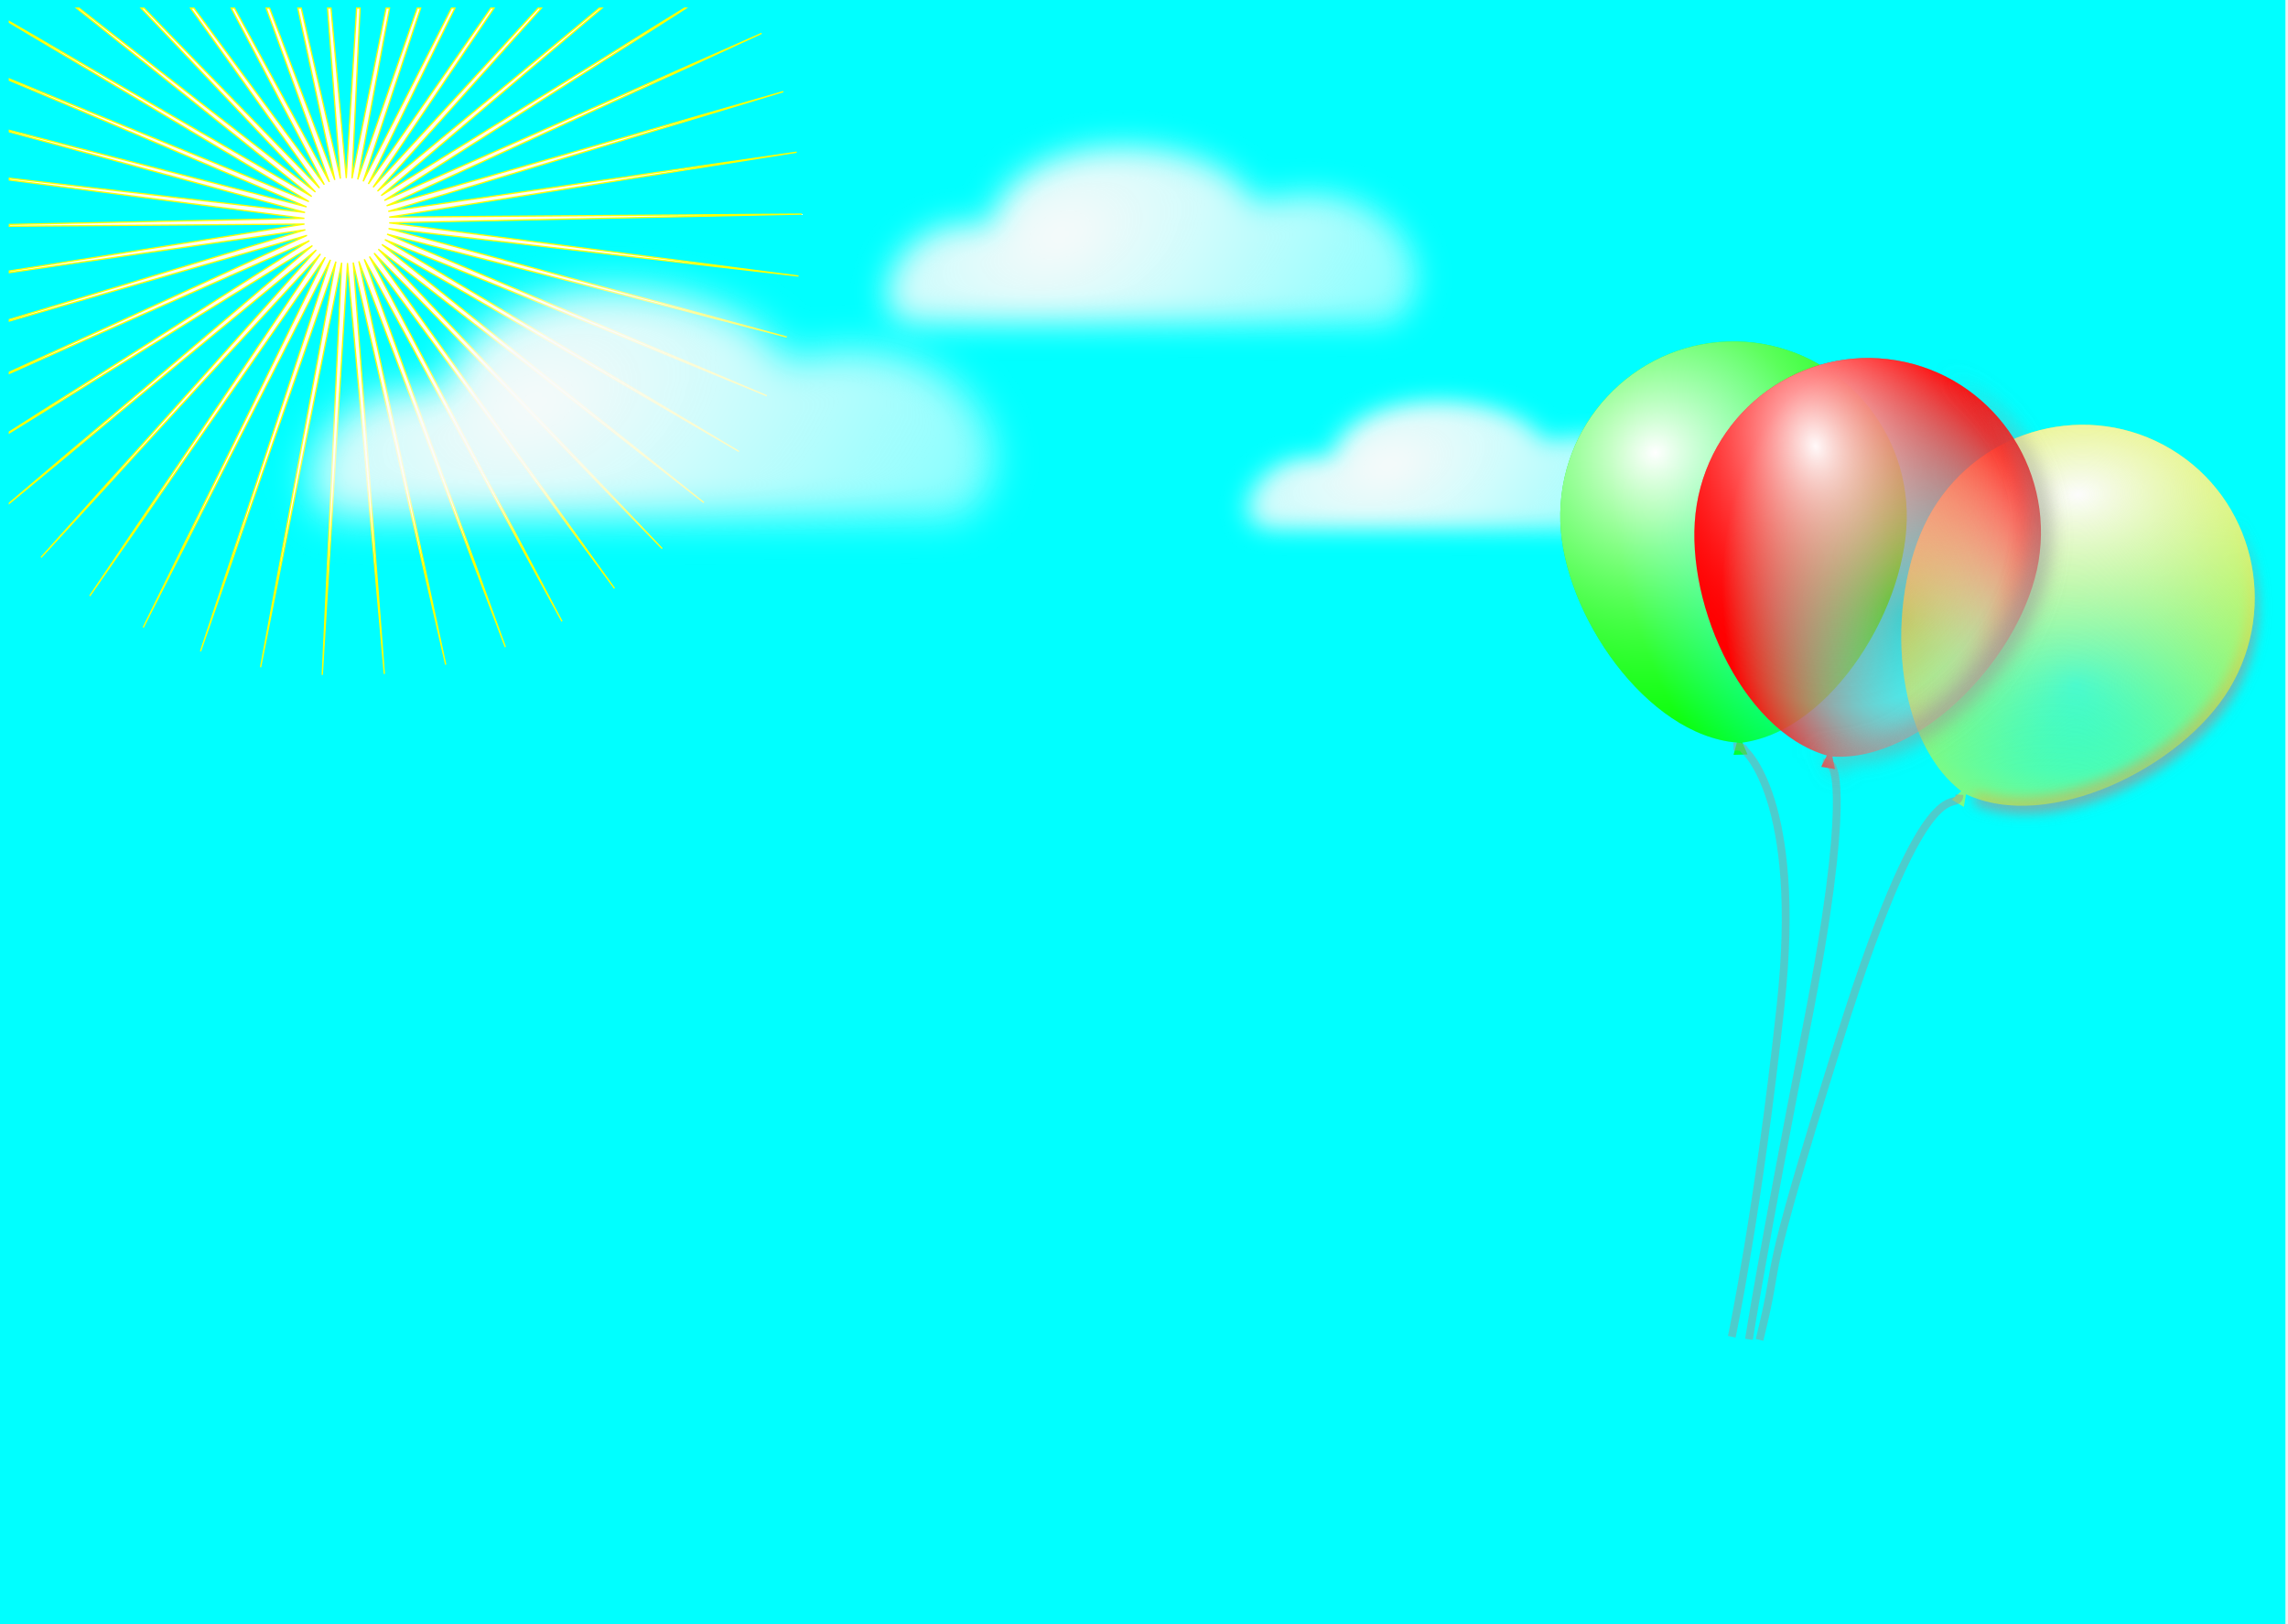
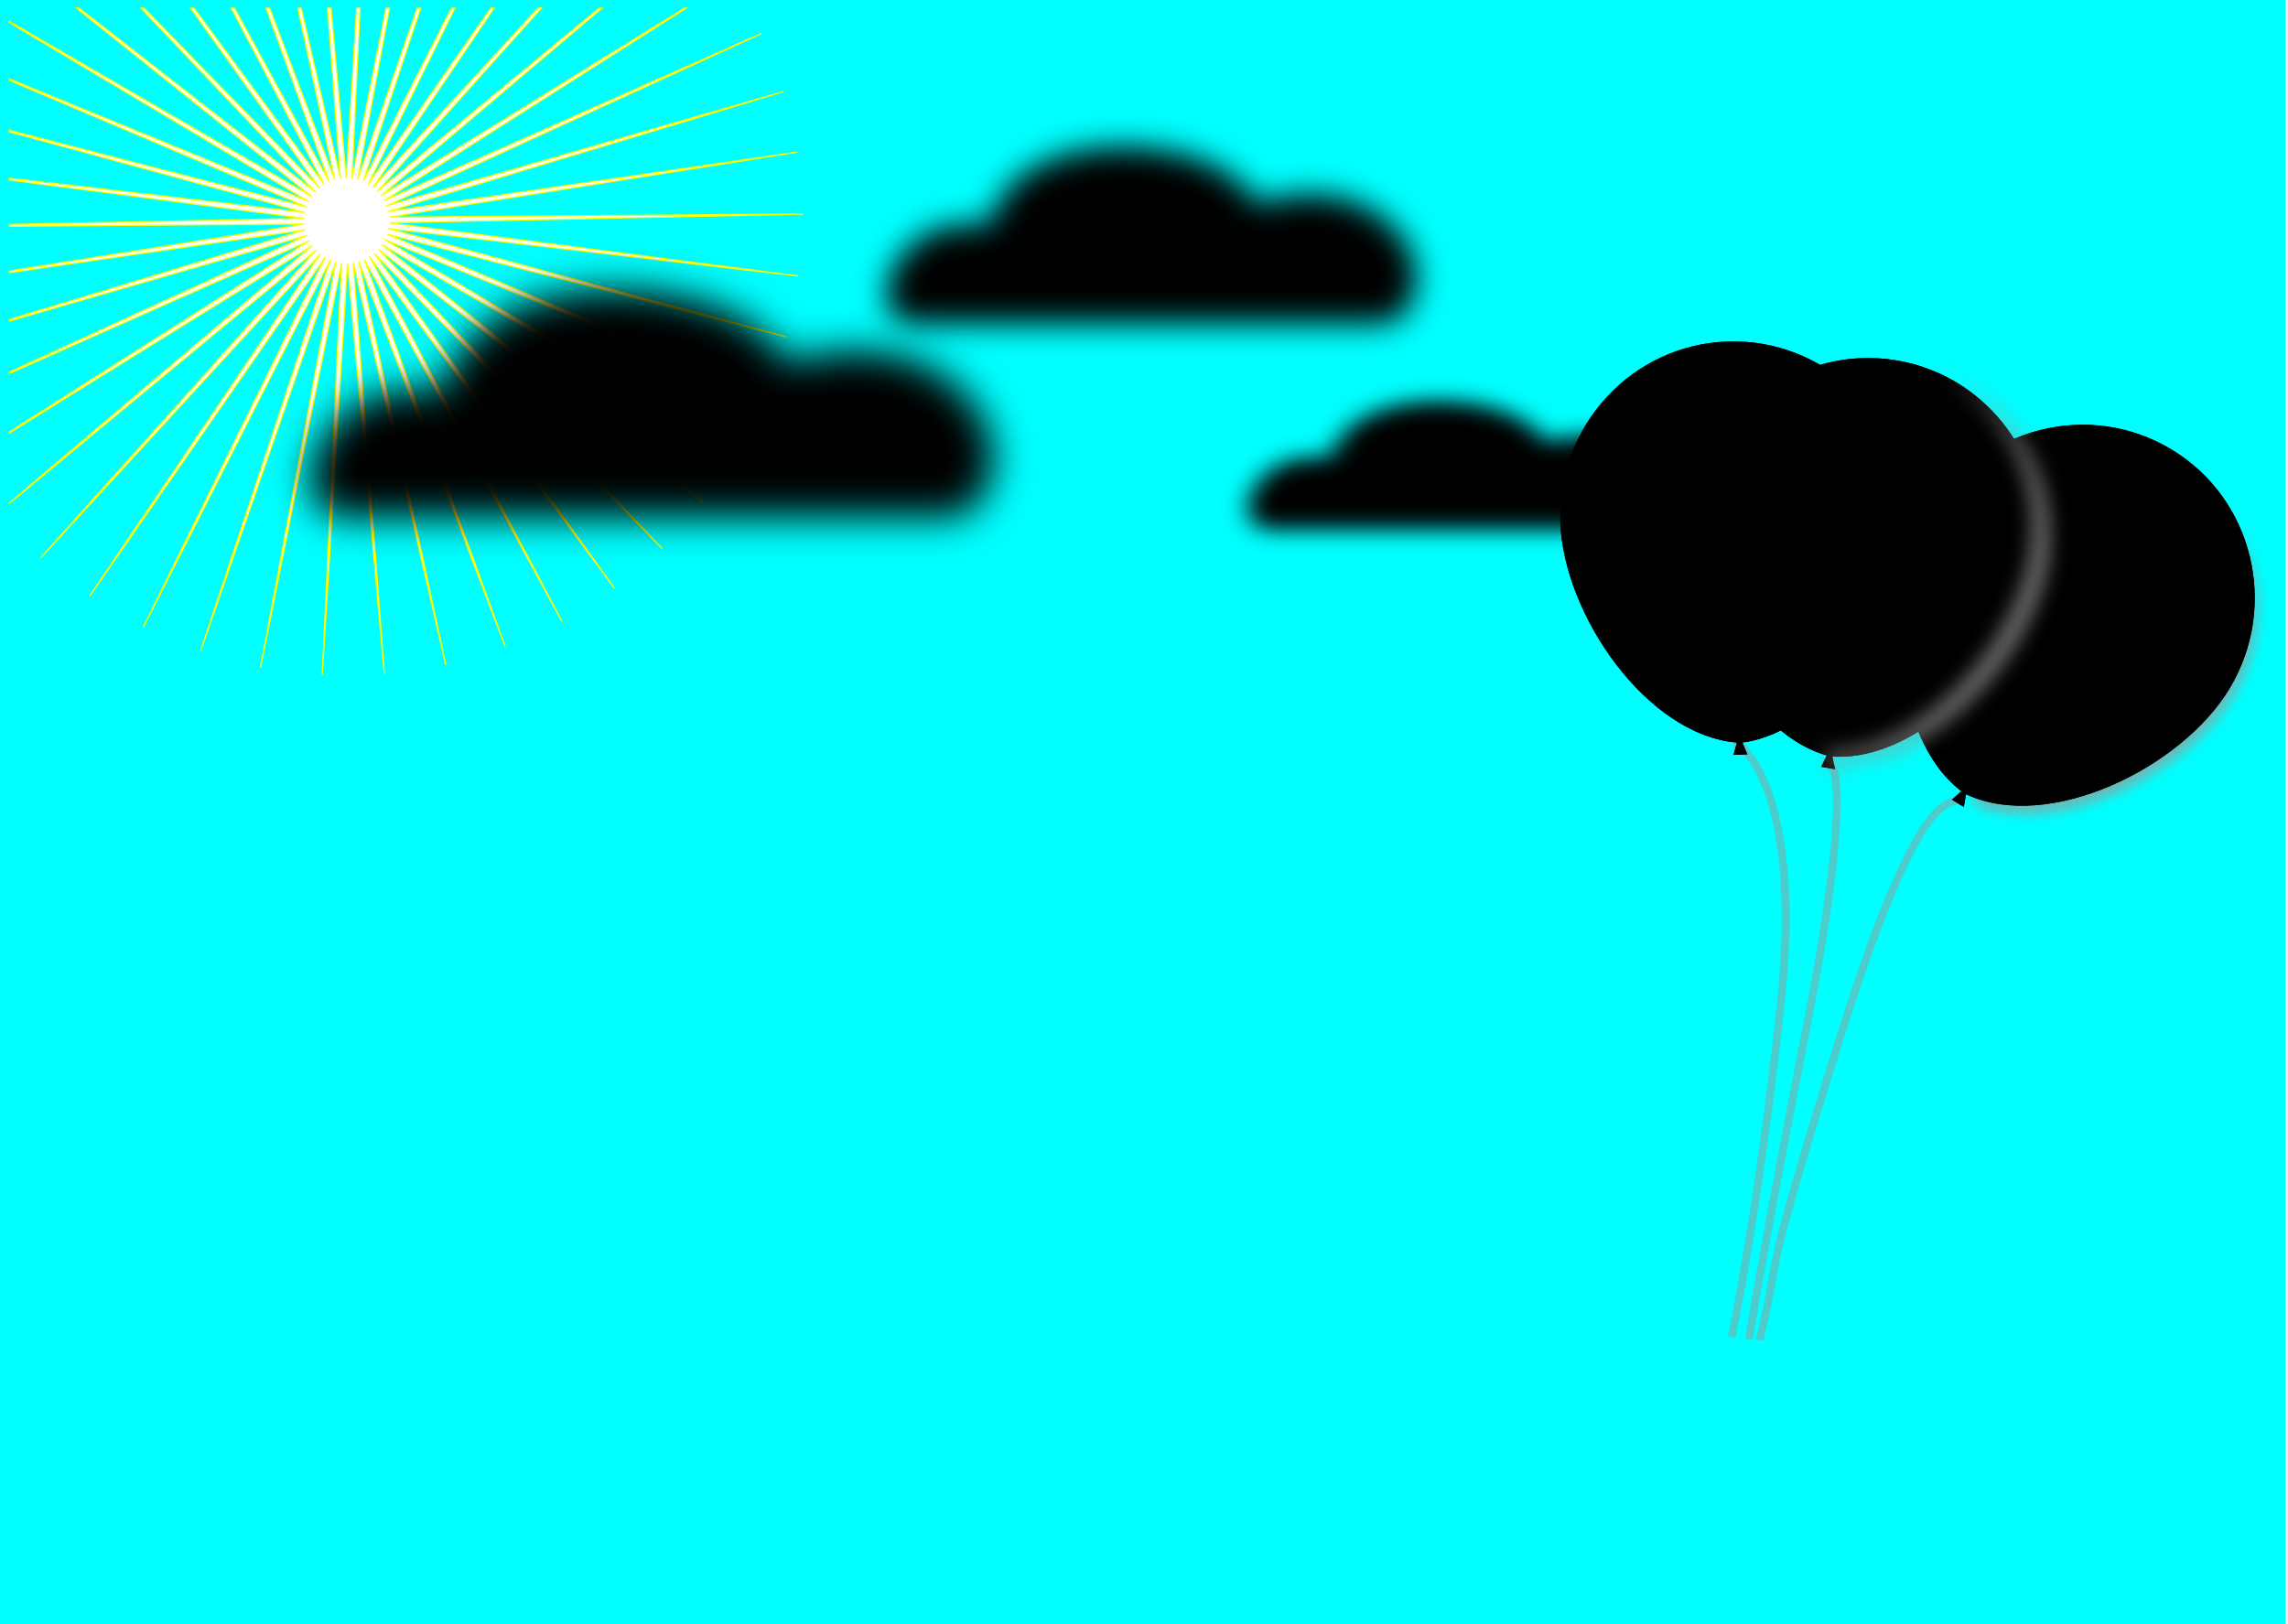
<svg xmlns="http://www.w3.org/2000/svg" xmlns:xlink="http://www.w3.org/1999/xlink" viewBox="0 0 524 372">
  <defs>
    <linearGradient id="imagebot_41">
-       <stop id="imagebot_60" stop-color="#f9f9f9" offset="0" />
-       <stop id="imagebot_59" stop-color="#ffffff" stop-opacity=".427" offset="1" />
+       <stop id="imagebot_60" stopColor="#f9f9f9" offset="0" />
+       <stop id="imagebot_59" stopColor="#ffffff" stopOpacity=".427" offset="1" />
    </linearGradient>
    <filter id="imagebot_33">
      <feGaussianBlur id="imagebot_46" stdDeviation="1.411" />
    </filter>
    <filter id="imagebot_10" y="-.062" width="1.202" x="-.101" height="1.123">
      <feGaussianBlur id="imagebot_45" stdDeviation="2.491" />
    </filter>
    <radialGradient id="imagebot_23" gradientUnits="userSpaceOnUse" cx="356.5" cy="131.57" r="38.059" gradientTransform="matrix(.81031 -.28781 .58676 1.652 63.962 11.858)">
-       <stop id="imagebot_52" stop-color="#00ff00" stop-opacity="0" offset="0" />
-       <stop id="imagebot_51" stop-color="#00ff00" offset="1" />
+       <stop id="imagebot_52" stopColor="#00ff00" stopOpacity="0" offset="0" />
+       <stop id="imagebot_51" stopColor="#00ff00" offset="1" />
    </radialGradient>
    <radialGradient id="imagebot_20" gradientUnits="userSpaceOnUse" cx="350.59" cy="113.24" r="38.059" gradientTransform="matrix(2.2681 -.82031 .77157 2.1333 -480.05 138.37)">
-       <stop id="imagebot_54" stop-color="#ffffff" offset="0" />
-       <stop id="imagebot_53" stop-color="#00ff00" stop-opacity="0" offset="1" />
+       <stop id="imagebot_54" stopColor="#ffffff" offset="0" />
+       <stop id="imagebot_53" stopColor="#00ff00" stopOpacity="0" offset="1" />
    </radialGradient>
    <radialGradient id="imagebot_4" cx="200.57" xlink:href="#imagebot_41" gradientUnits="userSpaceOnUse" cy="123.82" r="107.48" gradientTransform="matrix(1.3013 -.50247 .32027 .82944 -178.38 90.452)" />
    <filter id="imagebot_5" y="-.211" width="1.141" x="-.071" height="1.423">
      <feGaussianBlur id="imagebot_42" stdDeviation="4.604" />
    </filter>
    <radialGradient id="imagebot_7" gradientUnits="userSpaceOnUse" xlink:href="#imagebot_41" cx="200.57" cy="123.82" r="107.48" gradientTransform="matrix(1.3013 -.50247 .32027 .82944 -62.715 36.995)" />
    <radialGradient id="imagebot_25" gradientUnits="userSpaceOnUse" xlink:href="#imagebot_41" cx="200.57" cy="123.82" r="107.48" gradientTransform="matrix(1.3013 -.50247 .32027 .82944 -36.725 88.977)" />
    <radialGradient id="imagebot_15" gradientUnits="userSpaceOnUse" cx="396.85" cy="137.83" r="38.034" gradientTransform="matrix(1.1398 -.18477 .26694 1.6467 -27.793 -19.486)">
-       <stop id="imagebot_56" stop-color="#fff9f9" stop-opacity="0" offset="0" />
-       <stop id="imagebot_55" stop-color="#ff0000" offset="1" />
+       <stop id="imagebot_56" stopColor="#fff9f9" stopOpacity="0" offset="0" />
+       <stop id="imagebot_55" stopColor="#ff0000" offset="1" />
    </radialGradient>
    <radialGradient id="imagebot_13" gradientUnits="userSpaceOnUse" cx="389.75" cy="124.65" r="38.034" gradientTransform="matrix(.41261 1.6449 -1.1867 .29766 426.74 -585.4)">
-       <stop id="imagebot_58" stop-color="#fff9f9" offset="0" />
-       <stop id="imagebot_57" stop-color="#ff0000" stop-opacity="0" offset="1" />
+       <stop id="imagebot_58" stopColor="#fff9f9" offset="0" />
+       <stop id="imagebot_57" stopColor="#ff0000" stopOpacity="0" offset="1" />
    </radialGradient>
    <radialGradient id="imagebot_31" gradientUnits="userSpaceOnUse" cx="445.37" cy="144.96" r="38.278" gradientTransform="matrix(2.1424 -.066081 .058623 1.9006 -459.45 -95.227)">
-       <stop id="imagebot_48" stop-color="#ffff00" stop-opacity=".011" offset="0" />
-       <stop id="imagebot_47" stop-color="#ebeb1c" offset="1" />
+       <stop id="imagebot_48" stopColor="#ffff00" stopOpacity=".011" offset="0" />
+       <stop id="imagebot_47" stopColor="#ebeb1c" offset="1" />
    </radialGradient>
    <radialGradient id="imagebot_28" gradientUnits="userSpaceOnUse" cx="441.99" cy="119.7" r="38.278" gradientTransform="matrix(2.6607 -0.227 .14811 1.736 -690.06 -2.8593)">
-       <stop id="imagebot_50" stop-color="#fcfcfc" offset="0" />
-       <stop id="imagebot_49" stop-color="#ebeb1c" stop-opacity="0" offset="1" />
+       <stop id="imagebot_50" stopColor="#fcfcfc" offset="0" />
+       <stop id="imagebot_49" stopColor="#ebeb1c" stopOpacity="0" offset="1" />
    </radialGradient>
  </defs>
  <g id="imagebot_2" label="Ebene 1">
    <rect id="imagebot_35" label="Ebene 1" height="372.05" width="524.41" y="0" x="-1" stroke-width="4" fill="#00ffff" />
    <path id="imagebot_34" d="m17.521 1.863l53.875 43.156-69.25-40.094 0 0.219 68.594 41.031-68.594-28.093 0 0.312 68.063 29-68.063-17.531 0 0.344 67.719 18.468-67.719-7.843 0 0.406 67.563 8.781-67.563 1.406 0 0.407 67.594-0.5-67.594 10.75 0 0.375 67.782-9.813-67.782 20.563 0 0.343 68.157-19.625-68.157 31.344 0 0.281 68.719-30.406-68.719 43.813 0 0.218 69.407-42.906-69.407 58.971 0 0.06 70.282-58.031-63.032 70.441 64-69.535-52.843 78.345 53.937-77.595-41.687 84.815 42.875-84.221-29.75 89.691 31-89.285-17.25 92.935 18.562-92.685-4.437 94.435 5.781-94.341 8.437 94.121-7.125-94.246 21.184 92.126-19.902-92.407 33.562 88.377-32.312-88.846 45.282 82.966-44.095-83.591 56.125 76.031-55.062-76.812 65.972 67.692-65.004-68.598 74.564 58.058-73.751-59.121 81.781 47.411-81.094-48.536 87.474 35.781-86.974-37.031 91.534 23.563-91.19-24.844 93.88 10.875-93.724-12.188 94.504-2-94.504 0.688 93.314-14.875-93.532 13.562 90.472-27.437-90.847 26.156 85.877-39.5-86.409 38.281 69.099-44.062-0.35-0-69.467 42.937 50.567-42.937-0.63-0-50.781 41.937 37.531-41.937-0.75-0-37.781 41.031 27.691-41.031-0.75-0-28.035 40.281 19.815-40.281-0.78-0-20.222 39.687 13.156-39.687-0.781-0-13.625 39.25 7.281-39.25-0.781-0-7.813 39 1.844-39-0.781-0-2.375 38.937-3.5-38.937-0.782-0 2.938 39.062-8.969-39.062-0.781-0 8.469 39.344-14.938-39.344-0.781-0 14.469 39.812-21.719-39.812-0.75-0 21.312 40.437-29.843-40.437-0.782-0 29.532 41.219-40.188-41.219-0.687-0 39.937 42.125-54.125-42.125-0.594-0z" label="Ebene 1" stroke="#ffff00" stroke-width=".293" fill="#ffffff" />
    <g id="imagebot_26" transform="matrix(.93864 0 0 .93864 3.1545 15.136)" label="Ebene 1">
      <path id="imagebot_32" opacity=".733" d="m542.01 110.7c5.34 12.22 4.88 26.83-2.56 39.21-11.08 18.44-40.89 33.59-61.1 27.07v3.28c20.19 8.27 51.65-7.29 63.1-26.35 8.27-13.76 7.93-30.28 0.56-43.21z" filter="url(#imagebot_33)" stroke-width=".293" fill="#999999" />
      <path id="imagebot_30" d="m526.39 93.527c-20-12.02-46.08-5.375-58.23 14.833-11.62 19.35-10.49 55.14 7.02 68.62l-2.3 2.08 2.92 1.75 0.53-3.09c20.11 9.44 52.61-6.36 64.3-25.8 12.14-20.21 5.76-46.37-14.24-58.393z" stroke-width=".293" fill="url(#imagebot_31)" />
      <path id="imagebot_29" opacity=".5" d="m474.74 177.83c-0.4 5.61-7.02-11.67-29.24 59.57-20.4 65.35-13.58 49.36-19.54 73.49" fillRule="evenodd" stroke="#999999" stroke-width="1.907px" fill="none" />
      <path id="imagebot_27" d="m526.39 93.527c-20-12.02-46.08-5.375-58.23 14.833-11.62 19.35-10.49 55.14 7.02 68.62l-2.3 2.08 2.92 1.75 0.53-3.09c20.11 9.44 52.61-6.36 64.3-25.8 12.14-20.21 5.76-46.37-14.24-58.393z" stroke-width=".293" fill="url(#imagebot_28)" />
    </g>
    <path id="imagebot_24" d="m221.08 117.03c-17.24 0-7.08-34.318 21.85-28.878 7.59-32.559 69.6-27.598 78.81-6.646 39.67-12.883 60.06 24.334 39.36 35.524h-140.02z" fillRule="evenodd" transform="matrix(.62367 0 0 .56458 153.19 55.26)" label="Ebene 1" filter="url(#imagebot_5)" stroke-width="1px" fill="url(#imagebot_25)" />
    <g id="imagebot_18" transform="matrix(.93864 0 0 .93864 1.2773 17.013)" label="Ebene 1">
      <path id="imagebot_22" d="m420.26 65.224c-23.32 0.729-41.65 20.441-40.91 44.006 0.7 22.57 21.05 52.04 43.07 53.88l-0.81 3 3.4-0.11-1.23-2.89c22.02-2.96 40.78-33.84 40.07-56.52-0.73-23.564-20.27-42.094-43.59-41.366z" stroke-width=".293" fill="url(#imagebot_23)" />
      <path id="imagebot_21" opacity=".5" d="m421.6 164.08c2.8-0.1 2.64 0.85 2.64 0.85s14.31 11.9 8.85 62.39c-5.39 49.96-11.91 80.81-11.91 80.81" fillRule="evenodd" stroke="#999999" stroke-width="1.907px" fill="none" />
      <path id="imagebot_19" d="m420.26 65.224c-23.32 0.729-41.65 20.441-40.91 44.006 0.7 22.57 21.05 52.04 43.07 53.88l-0.81 3 3.4-0.11-1.23-2.89c22.02-2.96 40.78-33.84 40.07-56.52-0.73-23.564-20.27-42.094-43.59-41.366z" stroke-width=".293" fill="url(#imagebot_20)" />
    </g>
    <g id="imagebot_8" transform="matrix(.93864 0 0 .93864 3.1545 15.136)" label="Ebene 1">
      <path id="imagebot_16" opacity=".5" d="m441.36 169.89c2.77 0.55 2.45 1.44 2.45 1.44s4.7 6.57-6.32 62.88c-11.03 56.42-14.11 76.55-14.11 76.55" fillRule="evenodd" stroke="#999999" stroke-width="1.907px" fill="none" />
      <path id="imagebot_14" d="m459.34 71.825c-23.02-3.832-44.83 11.931-48.7 35.195-3.71 22.26 10.5 55.13 31.74 61.24l-1.38 2.77 3.36 0.56-0.64-3.07c22.17 1.39 46.59-25.24 50.31-47.62 3.88-23.261-11.67-45.244-34.69-49.075z" stroke-width=".293" fill="url(#imagebot_15)" />
      <path id="imagebot_12" d="m459.34 71.825c-23.02-3.832-44.83 11.931-48.7 35.195-3.71 22.26 10.5 55.13 31.74 61.24l-1.38 2.77 3.36 0.56-0.64-3.07c22.17 1.39 46.59-25.24 50.31-47.62 3.88-23.261-11.67-45.244-34.69-49.075z" stroke-width=".293" fill="url(#imagebot_13)" />
      <path id="imagebot_11" d="m459.34 71.825c-23.02-3.832-44.83 11.931-48.7 35.195-3.71 22.26 10.5 55.13 31.74 61.24l-1.38 2.77 3.36 0.56-0.64-3.07c22.17 1.39 46.59-25.24 50.31-47.62 3.88-23.261-11.67-45.244-34.69-49.075z" fill-opacity="0" stroke-width=".293" fill="#ff0000" />
      <path id="imagebot_9" opacity=".802" d="m471.25 75.522c14.98 8.567 23.81 25.958 20.78 44.128-3.72 22.37-28.14 49.01-50.31 47.62l0.19 0.85c0.81 0.32 1.63 0.63 2.47 0.87l-1.38 2.78 3.34 0.56-0.62-3.06c22.17 1.39 46.59-25.25 50.31-47.62 3.29-19.73-7.42-38.533-24.78-46.128zm-33.75 90.438c0.87 0.52 1.75 1.01 2.66 1.44l0.22-0.41c-0.98-0.28-1.94-0.64-2.88-1.03z" filter="url(#imagebot_10)" stroke-width=".293" fill="#999999" />
    </g>
    <path id="imagebot_6" d="m195.08 65.052c-17.23 0-7.07-34.322 21.86-28.882 7.59-32.559 69.6-27.598 78.81-6.646 39.67-12.882 60.05 24.337 39.36 35.528h-140.03z" fillRule="evenodd" transform="matrix(.77553 0 0 .77553 58.246 23.685)" label="Ebene 1" filter="url(#imagebot_5)" stroke-width="1px" fill="url(#imagebot_7)" />
    <path id="imagebot_3" d="m79.424 118.51c-17.232 0-7.078-34.322 21.856-28.883 7.59-32.559 69.6-27.597 78.81-6.645 39.66-12.883 60.05 24.338 39.36 35.528h-140.03z" fillRule="evenodd" label="Ebene 1" filter="url(#imagebot_5)" stroke-width="1px" fill="url(#imagebot_4)" />
  </g>
</svg>
